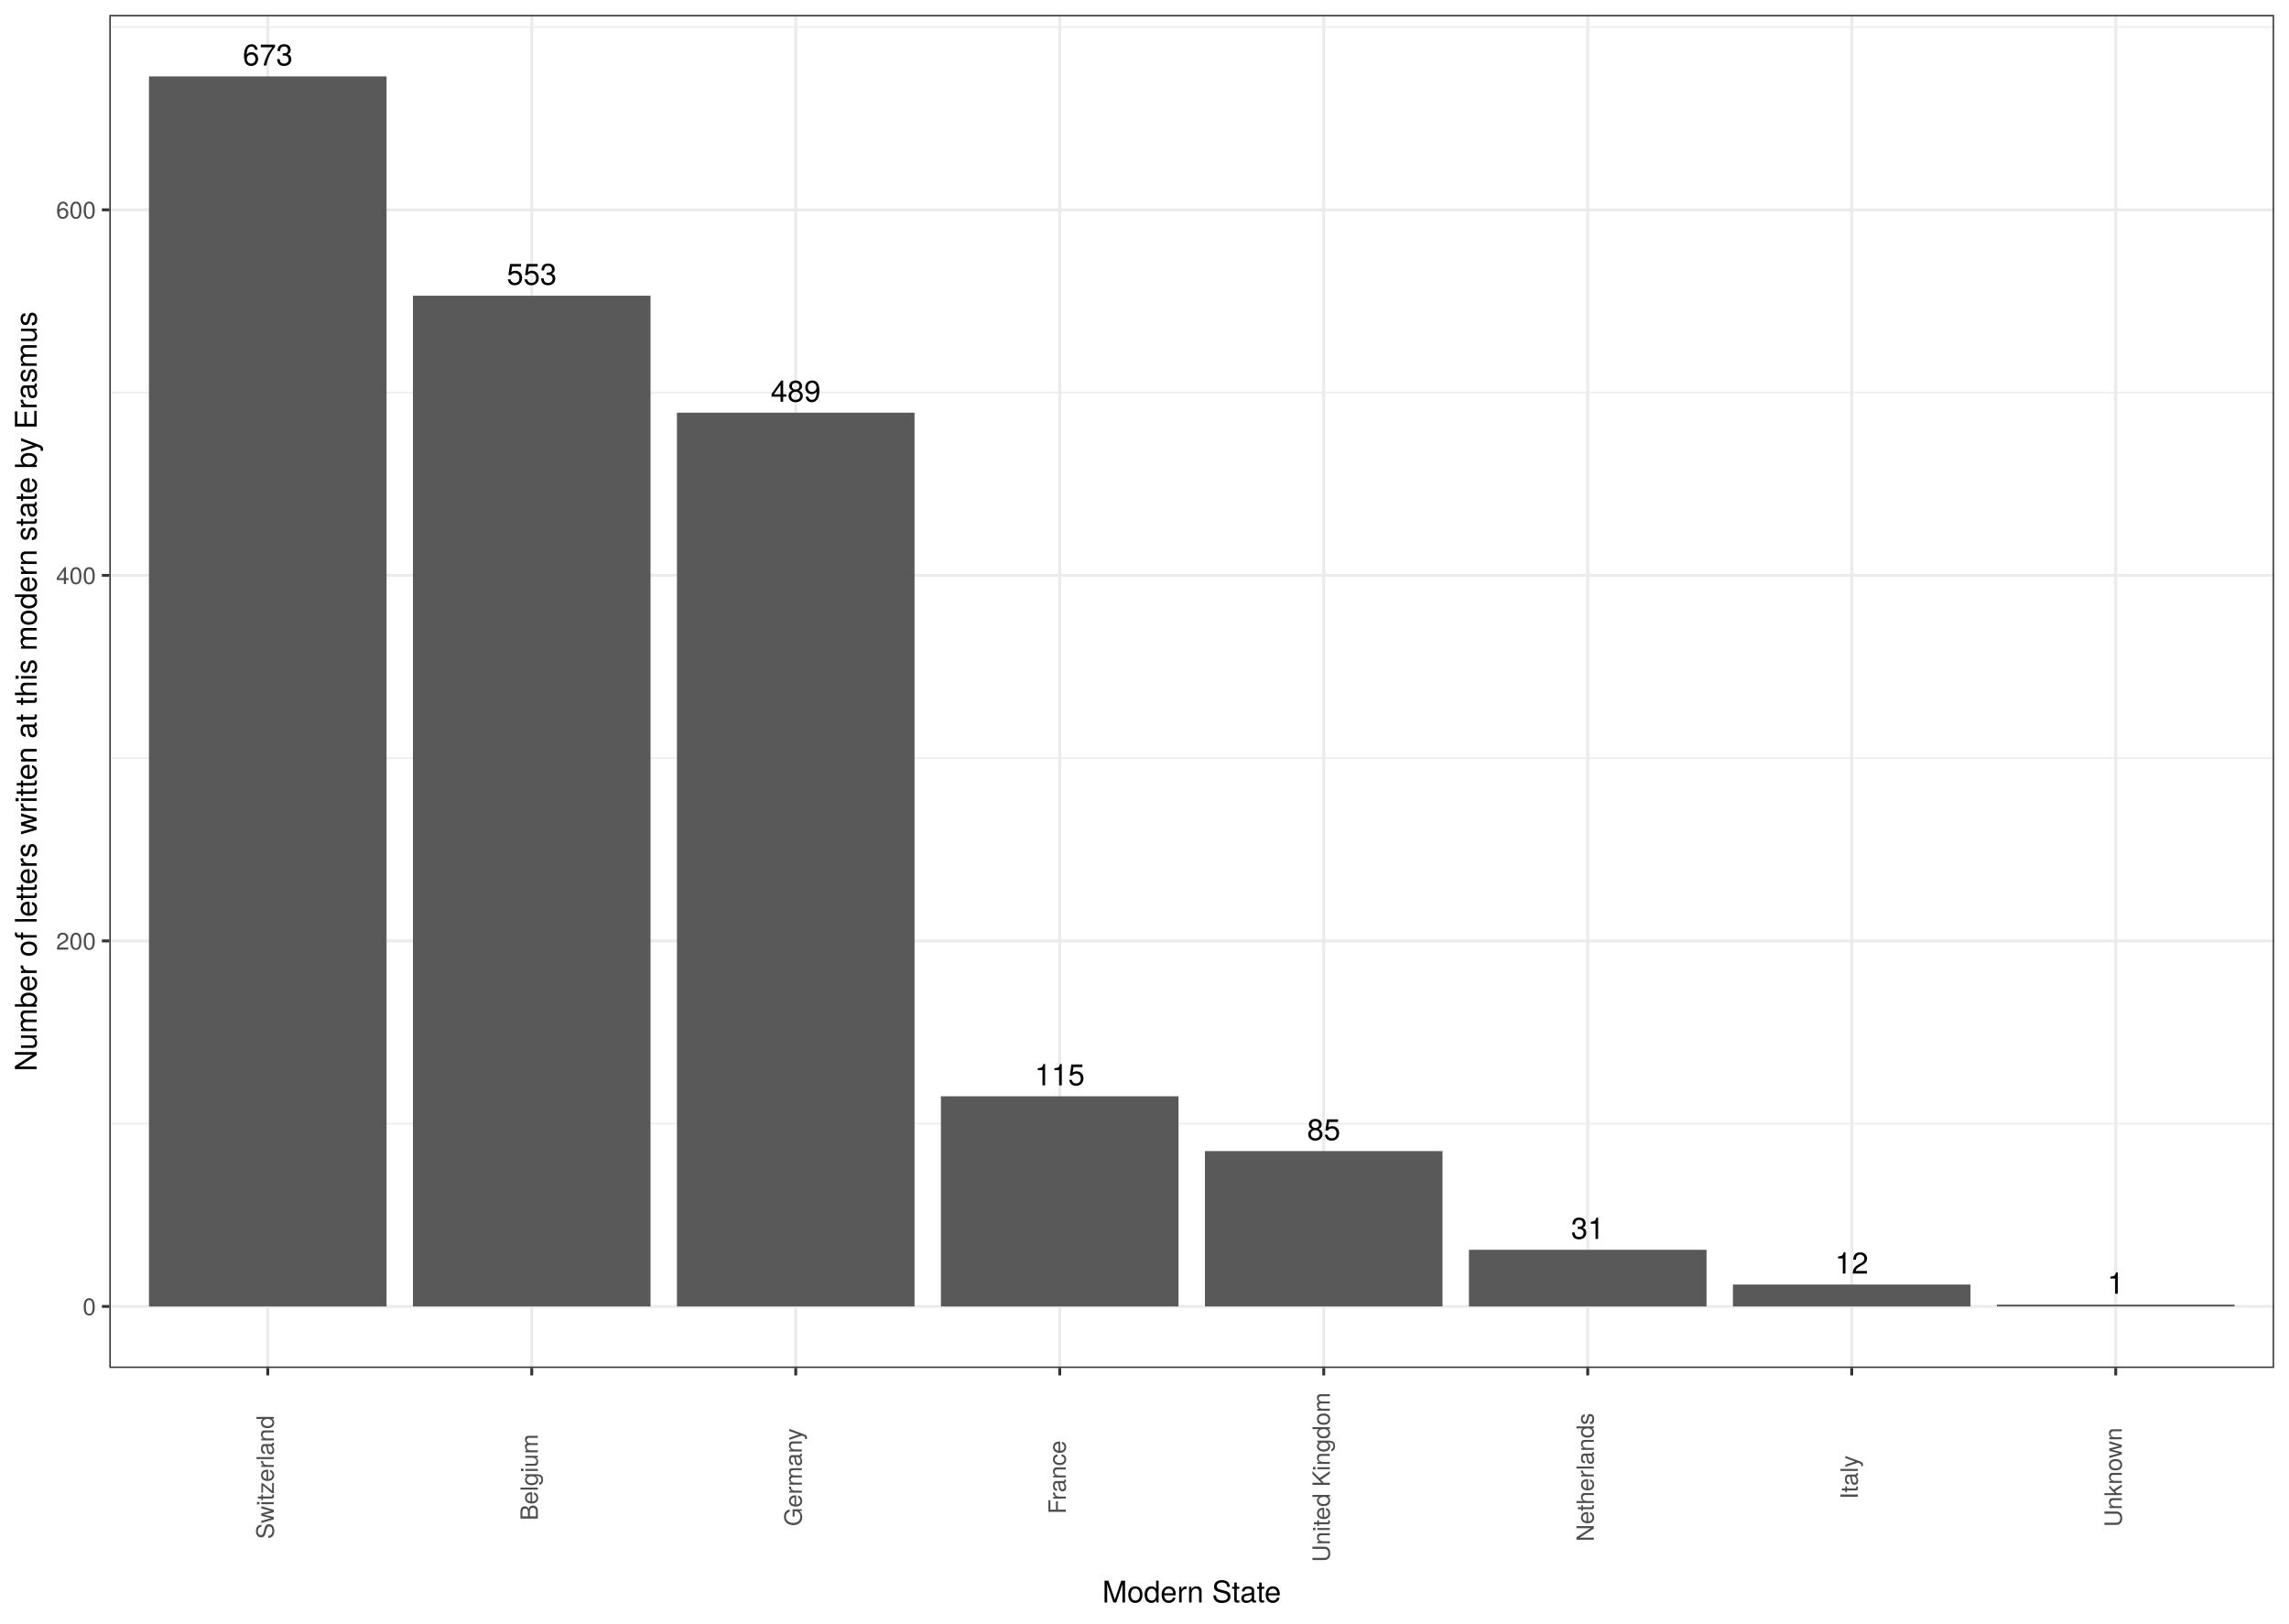
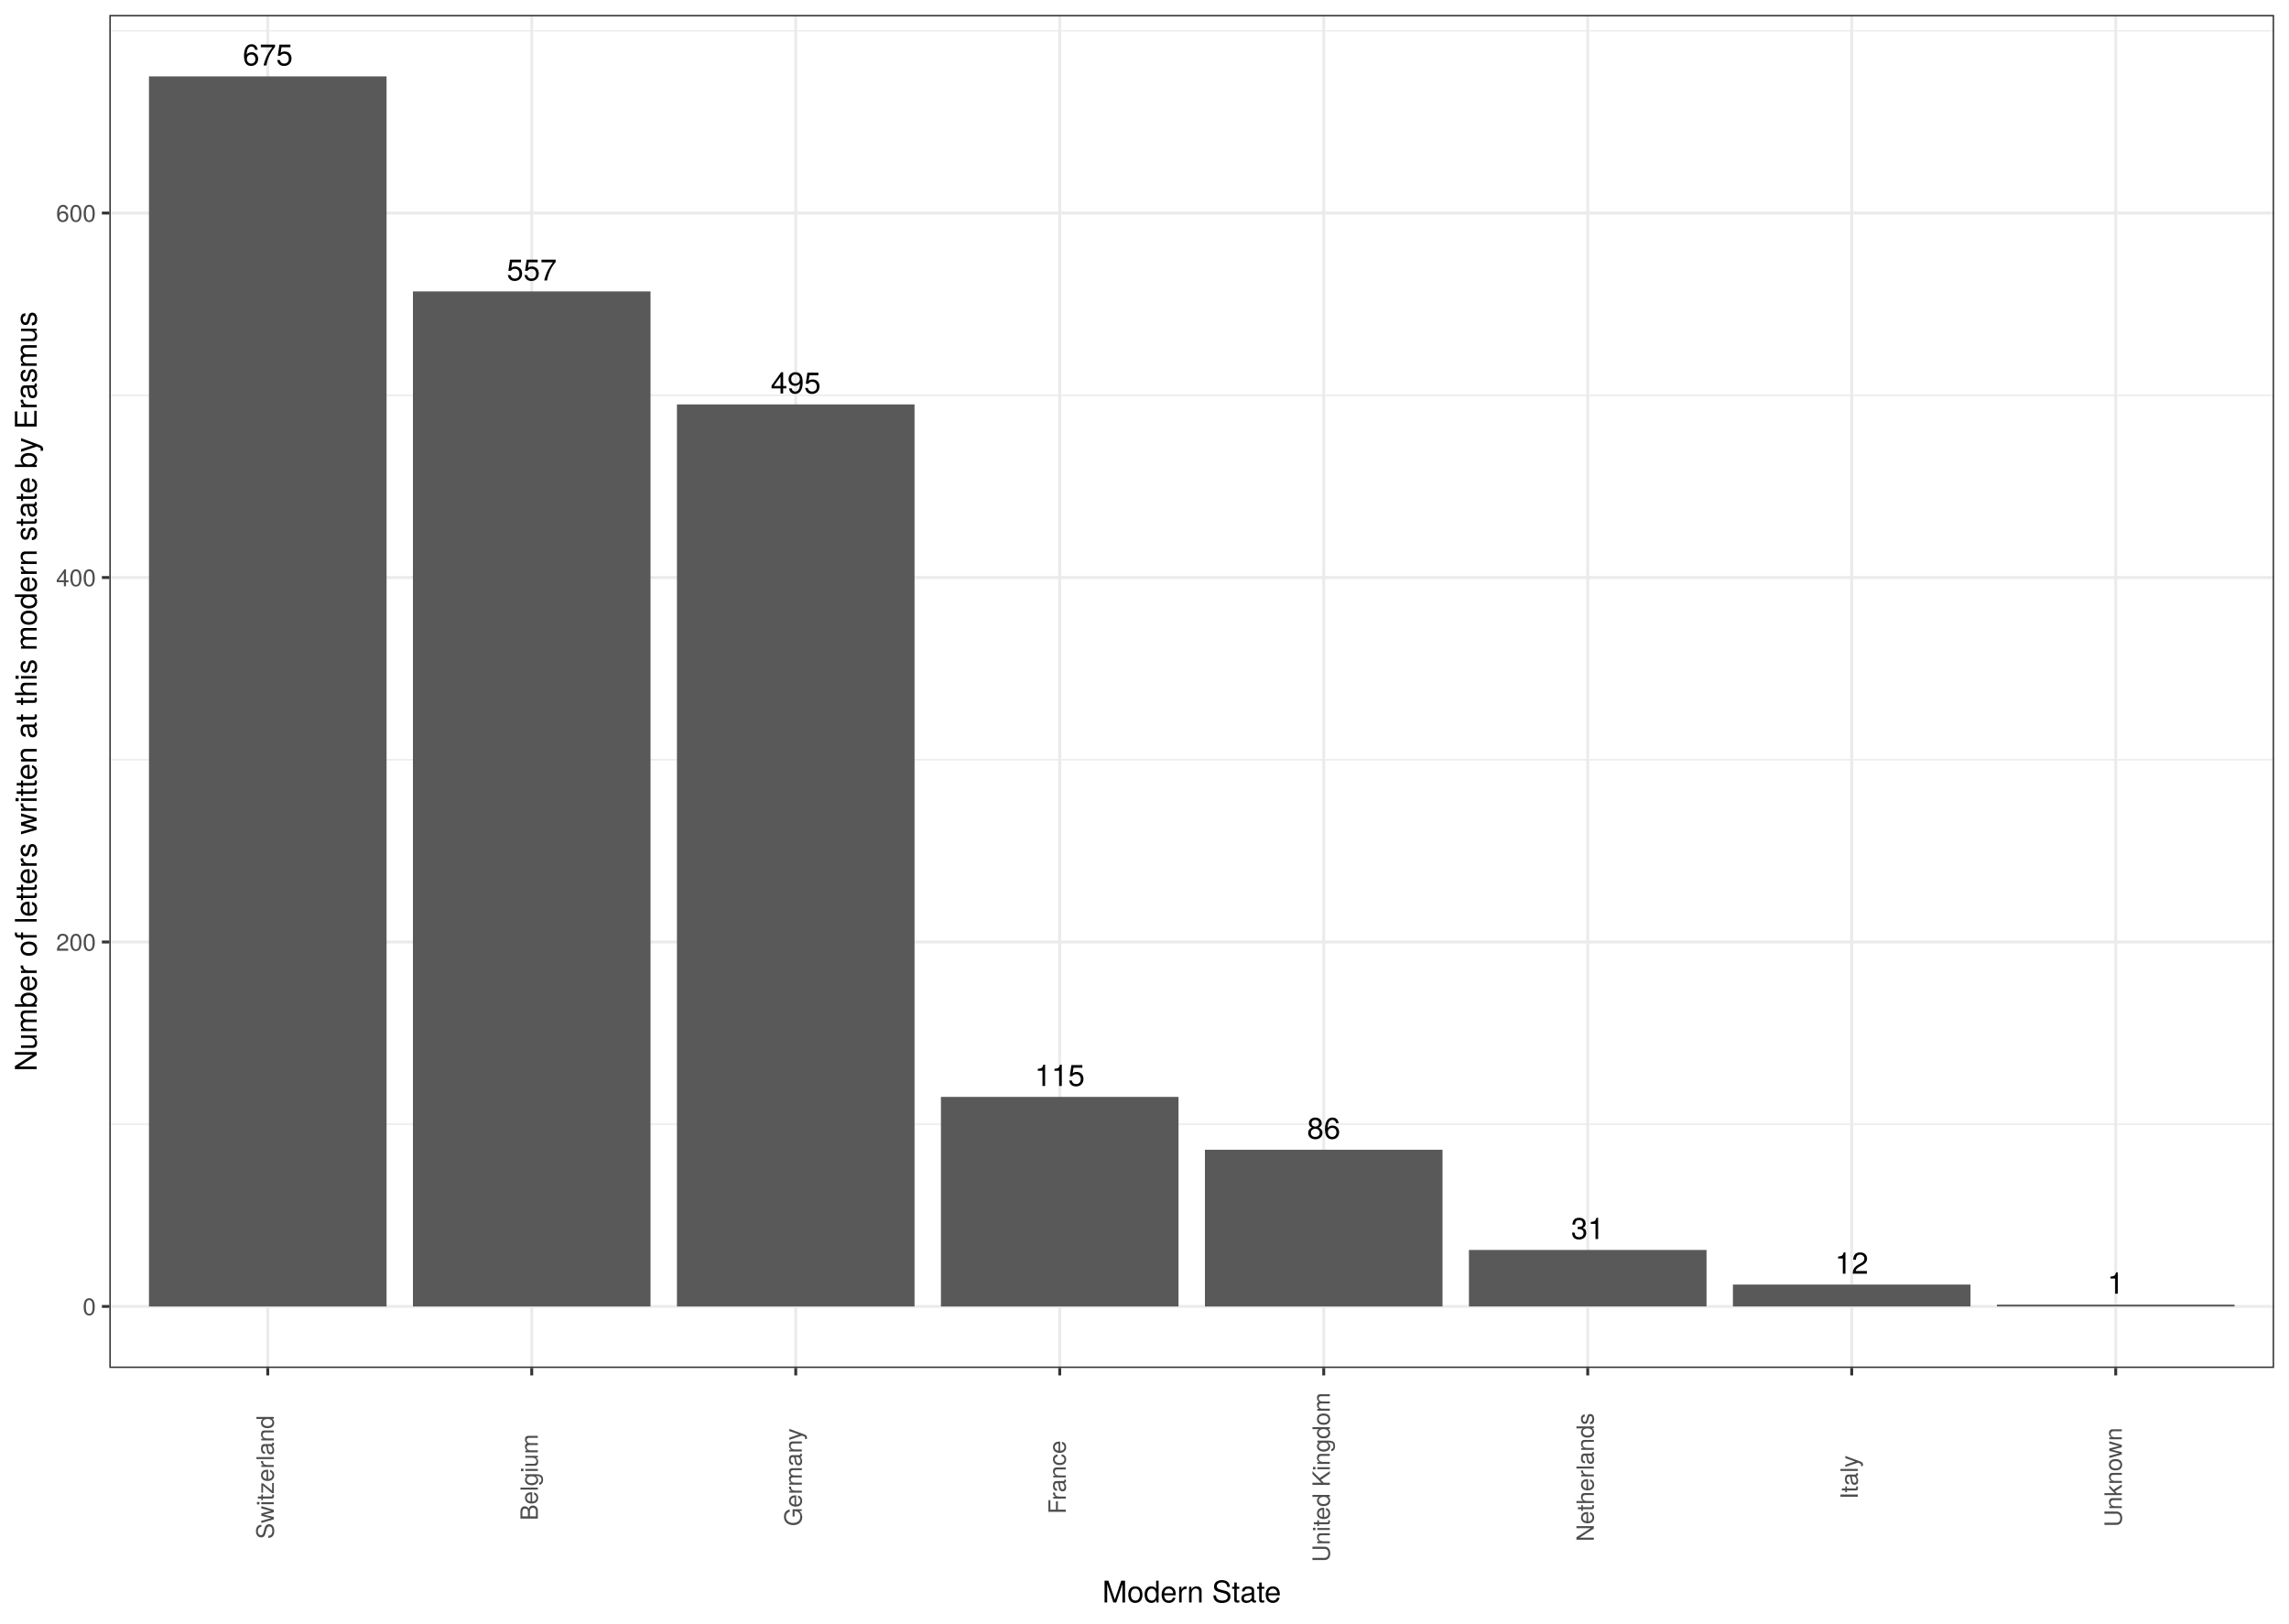
<svg xmlns="http://www.w3.org/2000/svg" class="svglite" width="842.40pt" height="597.60pt" viewBox="0 0 842.40 597.60">
  <defs>
    <style type="text/css">
    .svglite line, .svglite polyline, .svglite polygon, .svglite path, .svglite rect, .svglite circle {
      fill: none;
      stroke: #000000;
      stroke-linecap: round;
      stroke-linejoin: round;
      stroke-miterlimit: 10.00;
    }
    .svglite text {
      white-space: pre;
    }
  </style>
  </defs>
  <rect width="100%" height="100%" style="stroke: none; fill: #FFFFFF;" />
  <defs>
    <clipPath id="cpMC4wMHw4NDIuNDB8MC4wMHw1OTcuNjA=">
      <rect x="0.00" y="0.00" width="842.40" height="597.60" />
    </clipPath>
  </defs>
  <g clip-path="url(#cpMC4wMHw4NDIuNDB8MC4wMHw1OTcuNjA=)">
    <rect x="0" y="0.00" width="842.40" height="597.60" style="stroke-width: 1.07; stroke: #FFFFFF; fill: #FFFFFF;" />
  </g>
  <defs>
    <clipPath id="cpNDAuMjR8ODM2LjkyfDUuNDh8NTAzLjUy">
      <rect x="40.24" y="5.48" width="796.68" height="498.04" />
    </clipPath>
  </defs>
  <g clip-path="url(#cpNDAuMjR8ODM2LjkyfDUuNDh8NTAzLjUy)">
    <rect x="40.24" y="5.48" width="796.68" height="498.04" style="stroke-width: 1.07; stroke: none; fill: #FFFFFF;" />
-     <polyline points="40.24,413.61 836.92,413.61 " style="stroke-width: 0.53; stroke: #EBEBEB; stroke-linecap: butt;" />
-     <polyline points="40.24,279.06 836.92,279.06 " style="stroke-width: 0.53; stroke: #EBEBEB; stroke-linecap: butt;" />
-     <polyline points="40.24,144.50 836.92,144.50 " style="stroke-width: 0.53; stroke: #EBEBEB; stroke-linecap: butt;" />
-     <polyline points="40.24,9.95 836.92,9.95 " style="stroke-width: 0.53; stroke: #EBEBEB; stroke-linecap: butt;" />
+     <polyline points="40.24,413.81 836.92,413.81 " style="stroke-width: 0.53; stroke: #EBEBEB; stroke-linecap: butt;" />
+     <polyline points="40.24,279.65 836.92,279.65 " style="stroke-width: 0.53; stroke: #EBEBEB; stroke-linecap: butt;" />
+     <polyline points="40.24,145.50 836.92,145.50 " style="stroke-width: 0.53; stroke: #EBEBEB; stroke-linecap: butt;" />
+     <polyline points="40.24,11.35 836.92,11.35 " style="stroke-width: 0.53; stroke: #EBEBEB; stroke-linecap: butt;" />
    <polyline points="40.24,480.88 836.92,480.88 " style="stroke-width: 1.07; stroke: #EBEBEB; stroke-linecap: butt;" />
-     <polyline points="40.24,346.33 836.92,346.33 " style="stroke-width: 1.07; stroke: #EBEBEB; stroke-linecap: butt;" />
-     <polyline points="40.24,211.78 836.92,211.78 " style="stroke-width: 1.07; stroke: #EBEBEB; stroke-linecap: butt;" />
-     <polyline points="40.24,77.23 836.92,77.23 " style="stroke-width: 1.07; stroke: #EBEBEB; stroke-linecap: butt;" />
+     <polyline points="40.24,346.73 836.92,346.73 " style="stroke-width: 1.07; stroke: #EBEBEB; stroke-linecap: butt;" />
+     <polyline points="40.24,212.58 836.92,212.58 " style="stroke-width: 1.07; stroke: #EBEBEB; stroke-linecap: butt;" />
+     <polyline points="40.24,78.42 836.92,78.42 " style="stroke-width: 1.07; stroke: #EBEBEB; stroke-linecap: butt;" />
    <polyline points="98.54,503.52 98.54,5.48 " style="stroke-width: 1.07; stroke: #EBEBEB; stroke-linecap: butt;" />
    <polyline points="195.69,503.52 195.69,5.48 " style="stroke-width: 1.07; stroke: #EBEBEB; stroke-linecap: butt;" />
    <polyline points="292.85,503.52 292.85,5.48 " style="stroke-width: 1.07; stroke: #EBEBEB; stroke-linecap: butt;" />
    <polyline points="390.00,503.52 390.00,5.48 " style="stroke-width: 1.07; stroke: #EBEBEB; stroke-linecap: butt;" />
    <polyline points="487.16,503.52 487.16,5.48 " style="stroke-width: 1.07; stroke: #EBEBEB; stroke-linecap: butt;" />
    <polyline points="584.32,503.52 584.32,5.48 " style="stroke-width: 1.07; stroke: #EBEBEB; stroke-linecap: butt;" />
    <polyline points="681.47,503.52 681.47,5.48 " style="stroke-width: 1.07; stroke: #EBEBEB; stroke-linecap: butt;" />
    <polyline points="778.63,503.52 778.63,5.48 " style="stroke-width: 1.07; stroke: #EBEBEB; stroke-linecap: butt;" />
    <rect x="54.82" y="28.12" width="87.44" height="452.77" style="stroke-width: 1.07; stroke: none; stroke-linecap: square; stroke-linejoin: miter; fill: #595959;" />
-     <rect x="151.97" y="108.85" width="87.44" height="372.03" style="stroke-width: 1.07; stroke: none; stroke-linecap: square; stroke-linejoin: miter; fill: #595959;" />
-     <rect x="249.13" y="151.90" width="87.44" height="328.98" style="stroke-width: 1.07; stroke: none; stroke-linecap: square; stroke-linejoin: miter; fill: #595959;" />
-     <rect x="346.28" y="403.52" width="87.44" height="77.37" style="stroke-width: 1.07; stroke: none; stroke-linecap: square; stroke-linejoin: miter; fill: #595959;" />
-     <rect x="443.44" y="423.70" width="87.44" height="57.18" style="stroke-width: 1.07; stroke: none; stroke-linecap: square; stroke-linejoin: miter; fill: #595959;" />
-     <rect x="540.60" y="460.03" width="87.44" height="20.86" style="stroke-width: 1.07; stroke: none; stroke-linecap: square; stroke-linejoin: miter; fill: #595959;" />
-     <rect x="637.75" y="472.81" width="87.44" height="8.07" style="stroke-width: 1.07; stroke: none; stroke-linecap: square; stroke-linejoin: miter; fill: #595959;" />
+     <rect x="151.97" y="107.27" width="87.44" height="373.62" style="stroke-width: 1.07; stroke: none; stroke-linecap: square; stroke-linejoin: miter; fill: #595959;" />
+     <rect x="249.13" y="148.86" width="87.44" height="332.03" style="stroke-width: 1.07; stroke: none; stroke-linecap: square; stroke-linejoin: miter; fill: #595959;" />
+     <rect x="346.28" y="403.75" width="87.44" height="77.14" style="stroke-width: 1.07; stroke: none; stroke-linecap: square; stroke-linejoin: miter; fill: #595959;" />
+     <rect x="443.44" y="423.20" width="87.44" height="57.69" style="stroke-width: 1.07; stroke: none; stroke-linecap: square; stroke-linejoin: miter; fill: #595959;" />
+     <rect x="540.60" y="460.09" width="87.44" height="20.79" style="stroke-width: 1.07; stroke: none; stroke-linecap: square; stroke-linejoin: miter; fill: #595959;" />
+     <rect x="637.75" y="472.83" width="87.44" height="8.05" style="stroke-width: 1.07; stroke: none; stroke-linecap: square; stroke-linejoin: miter; fill: #595959;" />
    <rect x="734.91" y="480.21" width="87.44" height="0.67" style="stroke-width: 1.07; stroke: none; stroke-linecap: square; stroke-linejoin: miter; fill: #595959;" />
-     <text x="98.54" y="24.10" text-anchor="middle" style="font-size: 11.04px; font-family: &quot;TeX Gyre Heros&quot;;" textLength="21.06px" lengthAdjust="spacingAndGlyphs">673</text>
-     <text x="195.69" y="104.83" text-anchor="middle" style="font-size: 11.04px; font-family: &quot;TeX Gyre Heros&quot;;" textLength="21.06px" lengthAdjust="spacingAndGlyphs">553</text>
-     <text x="292.85" y="147.88" text-anchor="middle" style="font-size: 11.04px; font-family: &quot;TeX Gyre Heros&quot;;" textLength="21.06px" lengthAdjust="spacingAndGlyphs">489</text>
-     <text x="390.00" y="399.49" text-anchor="middle" style="font-size: 11.04px; font-family: &quot;TeX Gyre Heros&quot;;" textLength="21.06px" lengthAdjust="spacingAndGlyphs">115</text>
-     <text x="487.16" y="419.68" text-anchor="middle" style="font-size: 11.04px; font-family: &quot;TeX Gyre Heros&quot;;" textLength="14.04px" lengthAdjust="spacingAndGlyphs">85</text>
-     <text x="584.32" y="456.01" text-anchor="middle" style="font-size: 11.04px; font-family: &quot;TeX Gyre Heros&quot;;" textLength="14.04px" lengthAdjust="spacingAndGlyphs">31</text>
-     <text x="681.47" y="468.79" text-anchor="middle" style="font-size: 11.04px; font-family: &quot;TeX Gyre Heros&quot;;" textLength="14.04px" lengthAdjust="spacingAndGlyphs">12</text>
+     <text x="98.54" y="24.10" text-anchor="middle" style="font-size: 11.04px; font-family: &quot;TeX Gyre Heros&quot;;" textLength="21.06px" lengthAdjust="spacingAndGlyphs">675</text>
+     <text x="195.69" y="103.25" text-anchor="middle" style="font-size: 11.04px; font-family: &quot;TeX Gyre Heros&quot;;" textLength="21.06px" lengthAdjust="spacingAndGlyphs">557</text>
+     <text x="292.85" y="144.83" text-anchor="middle" style="font-size: 11.04px; font-family: &quot;TeX Gyre Heros&quot;;" textLength="21.06px" lengthAdjust="spacingAndGlyphs">495</text>
+     <text x="390.00" y="399.72" text-anchor="middle" style="font-size: 11.04px; font-family: &quot;TeX Gyre Heros&quot;;" textLength="21.06px" lengthAdjust="spacingAndGlyphs">115</text>
+     <text x="487.16" y="419.18" text-anchor="middle" style="font-size: 11.04px; font-family: &quot;TeX Gyre Heros&quot;;" textLength="14.04px" lengthAdjust="spacingAndGlyphs">86</text>
+     <text x="584.32" y="456.07" text-anchor="middle" style="font-size: 11.04px; font-family: &quot;TeX Gyre Heros&quot;;" textLength="14.04px" lengthAdjust="spacingAndGlyphs">31</text>
+     <text x="681.47" y="468.81" text-anchor="middle" style="font-size: 11.04px; font-family: &quot;TeX Gyre Heros&quot;;" textLength="14.04px" lengthAdjust="spacingAndGlyphs">12</text>
    <text x="778.63" y="476.19" text-anchor="middle" style="font-size: 11.04px; font-family: &quot;TeX Gyre Heros&quot;;" textLength="7.02px" lengthAdjust="spacingAndGlyphs">1</text>
    <rect x="40.24" y="5.48" width="796.68" height="498.04" style="stroke-width: 1.07; stroke: #333333;" />
  </g>
  <g clip-path="url(#cpMC4wMHw4NDIuNDB8MC4wMHw1OTcuNjA=)">
    <text x="35.31" y="484.09" text-anchor="end" style="font-size: 8.80px;fill: #4D4D4D; font-family: &quot;TeX Gyre Heros&quot;;" textLength="5.59px" lengthAdjust="spacingAndGlyphs">0</text>
-     <text x="35.31" y="349.54" text-anchor="end" style="font-size: 8.80px;fill: #4D4D4D; font-family: &quot;TeX Gyre Heros&quot;;" textLength="16.78px" lengthAdjust="spacingAndGlyphs">200</text>
-     <text x="35.31" y="214.99" text-anchor="end" style="font-size: 8.80px;fill: #4D4D4D; font-family: &quot;TeX Gyre Heros&quot;;" textLength="16.78px" lengthAdjust="spacingAndGlyphs">400</text>
-     <text x="35.31" y="80.44" text-anchor="end" style="font-size: 8.80px;fill: #4D4D4D; font-family: &quot;TeX Gyre Heros&quot;;" textLength="16.78px" lengthAdjust="spacingAndGlyphs">600</text>
+     <text x="35.31" y="349.94" text-anchor="end" style="font-size: 8.80px;fill: #4D4D4D; font-family: &quot;TeX Gyre Heros&quot;;" textLength="16.78px" lengthAdjust="spacingAndGlyphs">200</text>
+     <text x="35.31" y="215.79" text-anchor="end" style="font-size: 8.80px;fill: #4D4D4D; font-family: &quot;TeX Gyre Heros&quot;;" textLength="16.78px" lengthAdjust="spacingAndGlyphs">400</text>
+     <text x="35.31" y="81.63" text-anchor="end" style="font-size: 8.80px;fill: #4D4D4D; font-family: &quot;TeX Gyre Heros&quot;;" textLength="16.78px" lengthAdjust="spacingAndGlyphs">600</text>
    <polyline points="37.50,480.88 40.24,480.88 " style="stroke-width: 1.07; stroke: #333333; stroke-linecap: butt;" />
-     <polyline points="37.50,346.33 40.24,346.33 " style="stroke-width: 1.07; stroke: #333333; stroke-linecap: butt;" />
-     <polyline points="37.50,211.78 40.24,211.78 " style="stroke-width: 1.07; stroke: #333333; stroke-linecap: butt;" />
-     <polyline points="37.50,77.23 40.24,77.23 " style="stroke-width: 1.07; stroke: #333333; stroke-linecap: butt;" />
+     <polyline points="37.50,346.73 40.24,346.73 " style="stroke-width: 1.07; stroke: #333333; stroke-linecap: butt;" />
+     <polyline points="37.50,212.58 40.24,212.58 " style="stroke-width: 1.07; stroke: #333333; stroke-linecap: butt;" />
+     <polyline points="37.50,78.42 40.24,78.42 " style="stroke-width: 1.07; stroke: #333333; stroke-linecap: butt;" />
    <polyline points="98.54,506.26 98.54,503.52 " style="stroke-width: 1.07; stroke: #333333; stroke-linecap: butt;" />
    <polyline points="195.69,506.26 195.69,503.52 " style="stroke-width: 1.07; stroke: #333333; stroke-linecap: butt;" />
    <polyline points="292.85,506.26 292.85,503.52 " style="stroke-width: 1.07; stroke: #333333; stroke-linecap: butt;" />
    <polyline points="390.00,506.26 390.00,503.52 " style="stroke-width: 1.07; stroke: #333333; stroke-linecap: butt;" />
    <polyline points="487.16,506.26 487.16,503.52 " style="stroke-width: 1.07; stroke: #333333; stroke-linecap: butt;" />
    <polyline points="584.32,506.26 584.32,503.52 " style="stroke-width: 1.07; stroke: #333333; stroke-linecap: butt;" />
    <polyline points="681.47,506.26 681.47,503.52 " style="stroke-width: 1.07; stroke: #333333; stroke-linecap: butt;" />
    <polyline points="778.63,506.26 778.63,503.52 " style="stroke-width: 1.07; stroke: #333333; stroke-linecap: butt;" />
    <text transform="translate(100.78,543.76) rotate(-90)" text-anchor="middle" style="font-size: 8.80px;fill: #4D4D4D; font-family: &quot;TeX Gyre Heros&quot;;" textLength="51.32px" lengthAdjust="spacingAndGlyphs">Switzerland</text>
    <text transform="translate(197.94,543.76) rotate(-90)" text-anchor="middle" style="font-size: 8.80px;fill: #4D4D4D; font-family: &quot;TeX Gyre Heros&quot;;" textLength="36.07px" lengthAdjust="spacingAndGlyphs">Belgium</text>
    <text transform="translate(295.09,543.76) rotate(-90)" text-anchor="middle" style="font-size: 8.80px;fill: #4D4D4D; font-family: &quot;TeX Gyre Heros&quot;;" textLength="40.44px" lengthAdjust="spacingAndGlyphs">Germany</text>
    <text transform="translate(392.25,543.76) rotate(-90)" text-anchor="middle" style="font-size: 8.80px;fill: #4D4D4D; font-family: &quot;TeX Gyre Heros&quot;;" textLength="29.25px" lengthAdjust="spacingAndGlyphs">France</text>
    <text transform="translate(489.41,543.76) rotate(-90)" text-anchor="middle" style="font-size: 8.80px;fill: #4D4D4D; font-family: &quot;TeX Gyre Heros&quot;;" textLength="70.62px" lengthAdjust="spacingAndGlyphs">United Kingdom</text>
    <text transform="translate(586.56,543.76) rotate(-90)" text-anchor="middle" style="font-size: 8.80px;fill: #4D4D4D; font-family: &quot;TeX Gyre Heros&quot;;" textLength="53.63px" lengthAdjust="spacingAndGlyphs">Netherlands</text>
    <text transform="translate(683.72,543.76) rotate(-90)" text-anchor="middle" style="font-size: 8.80px;fill: #4D4D4D; font-family: &quot;TeX Gyre Heros&quot;;" textLength="19.09px" lengthAdjust="spacingAndGlyphs">Italy</text>
    <text transform="translate(780.87,543.76) rotate(-90)" text-anchor="middle" style="font-size: 8.80px;fill: #4D4D4D; font-family: &quot;TeX Gyre Heros&quot;;" textLength="40.83px" lengthAdjust="spacingAndGlyphs">Unknown</text>
    <text x="438.58" y="589.83" text-anchor="middle" style="font-size: 11.00px; font-family: &quot;TeX Gyre Heros&quot;;" textLength="73.89px" lengthAdjust="spacingAndGlyphs">Modern State</text>
    <text transform="translate(13.50,254.50) rotate(-90)" text-anchor="middle" style="font-size: 11.00px; font-family: &quot;TeX Gyre Heros&quot;;" textLength="323.04px" lengthAdjust="spacingAndGlyphs">Number of letters written at this modern state by Erasmus</text>
  </g>
</svg>
